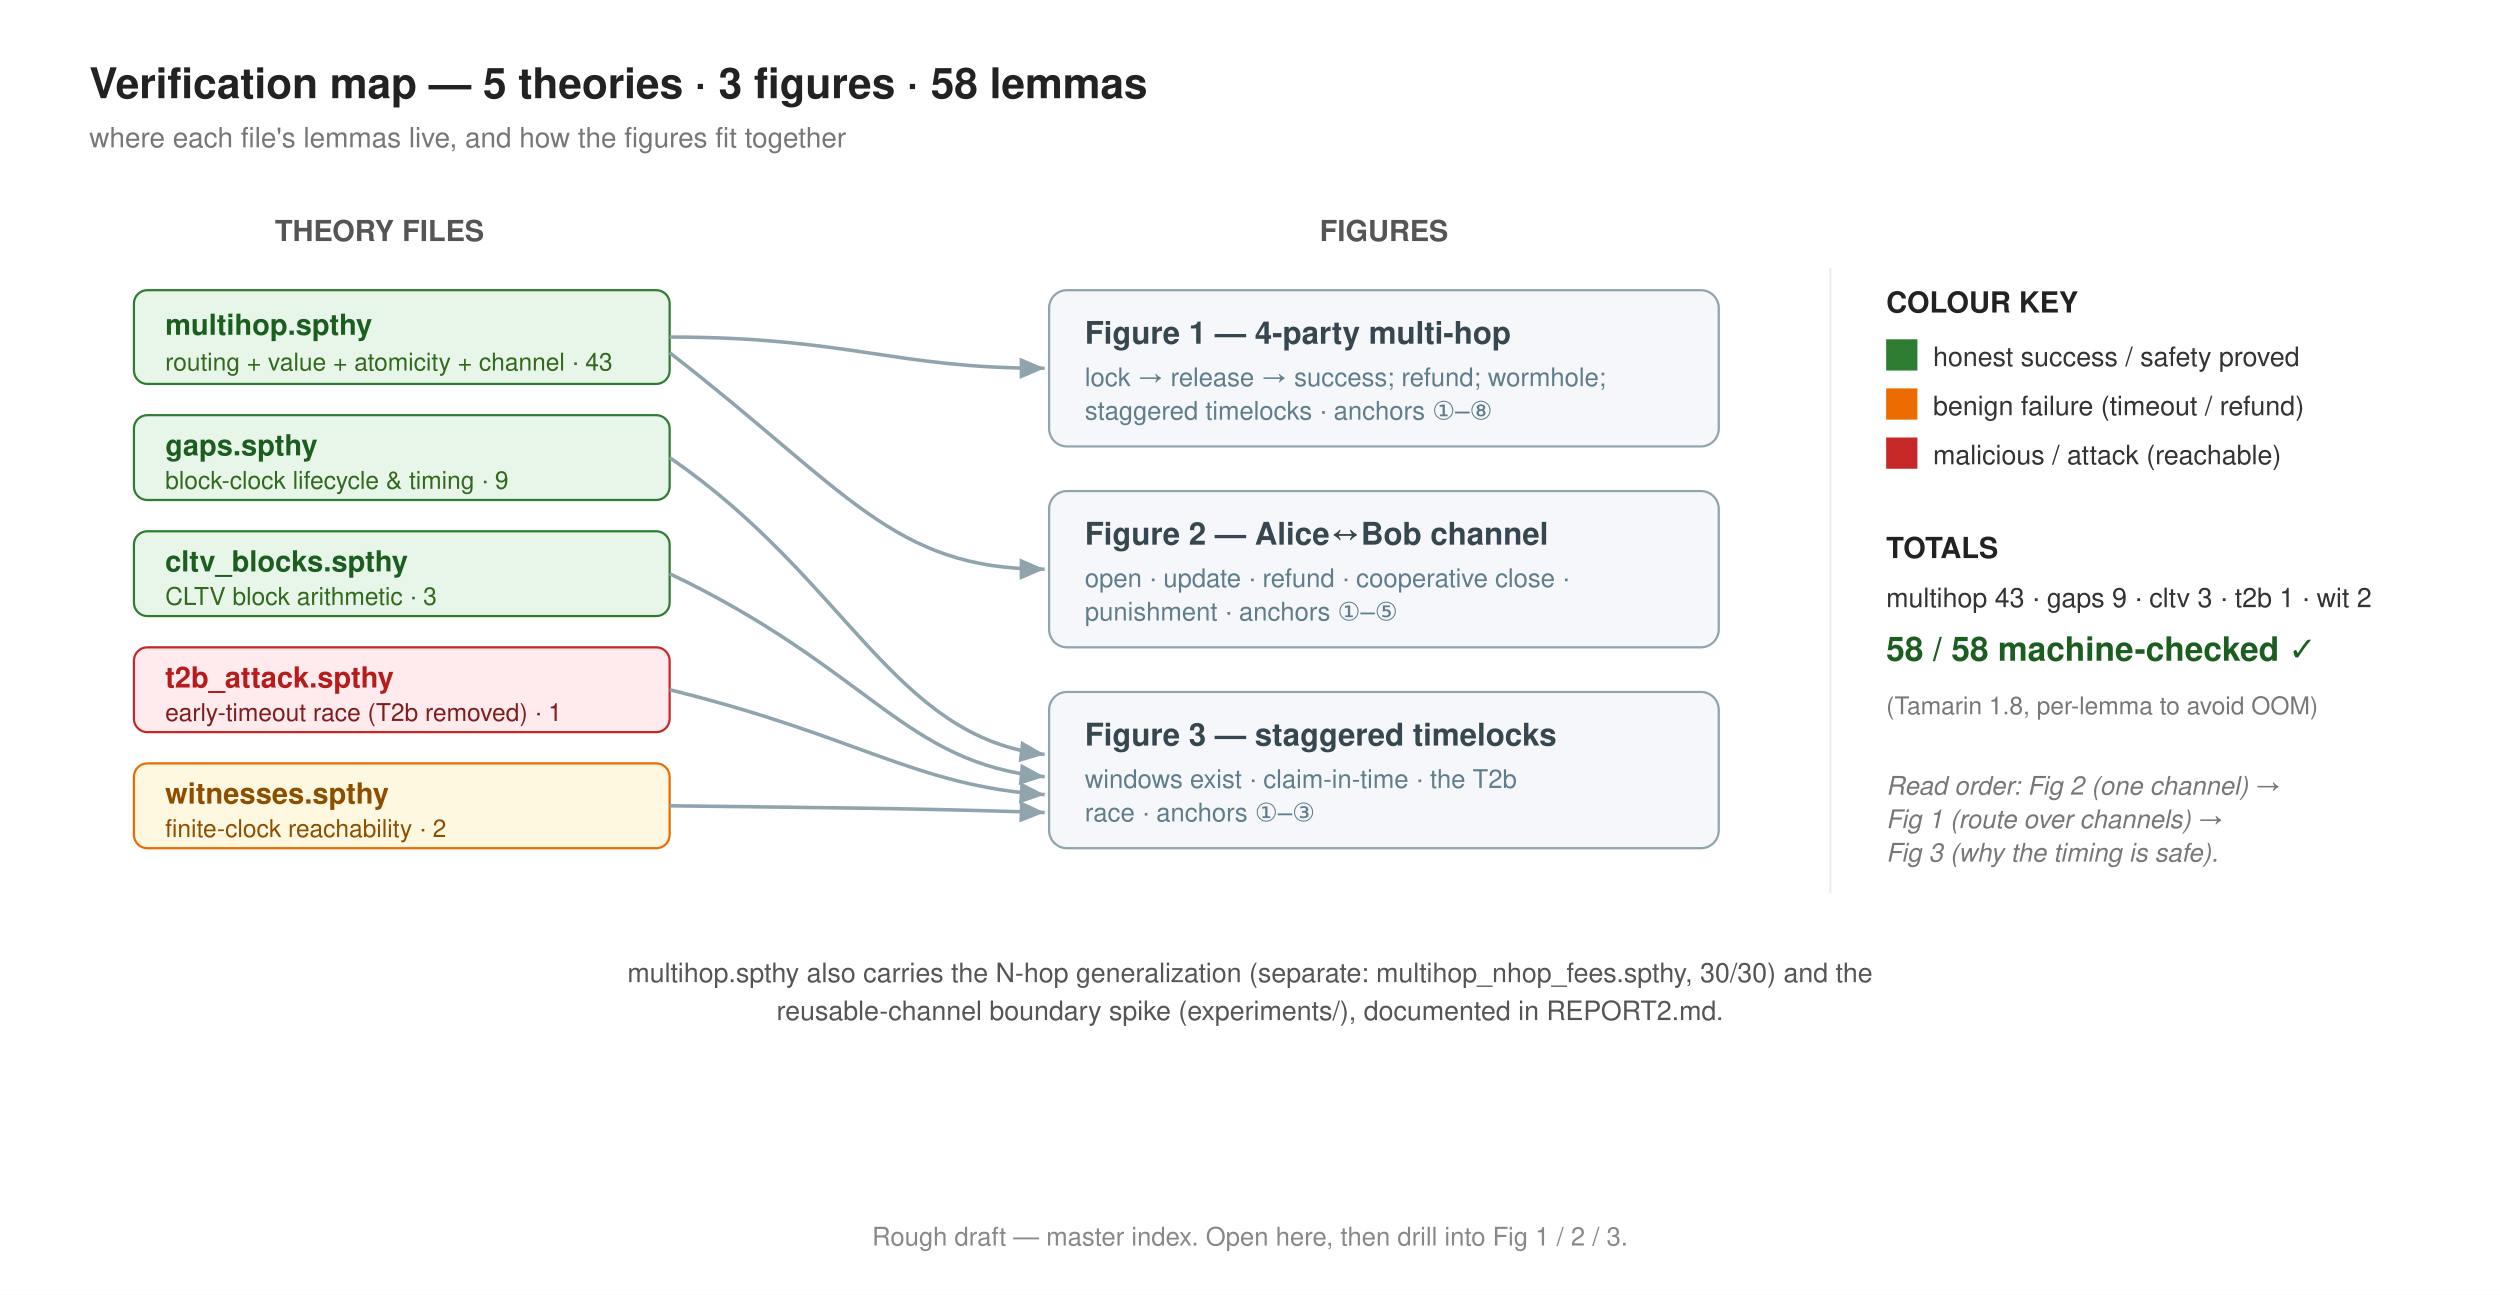
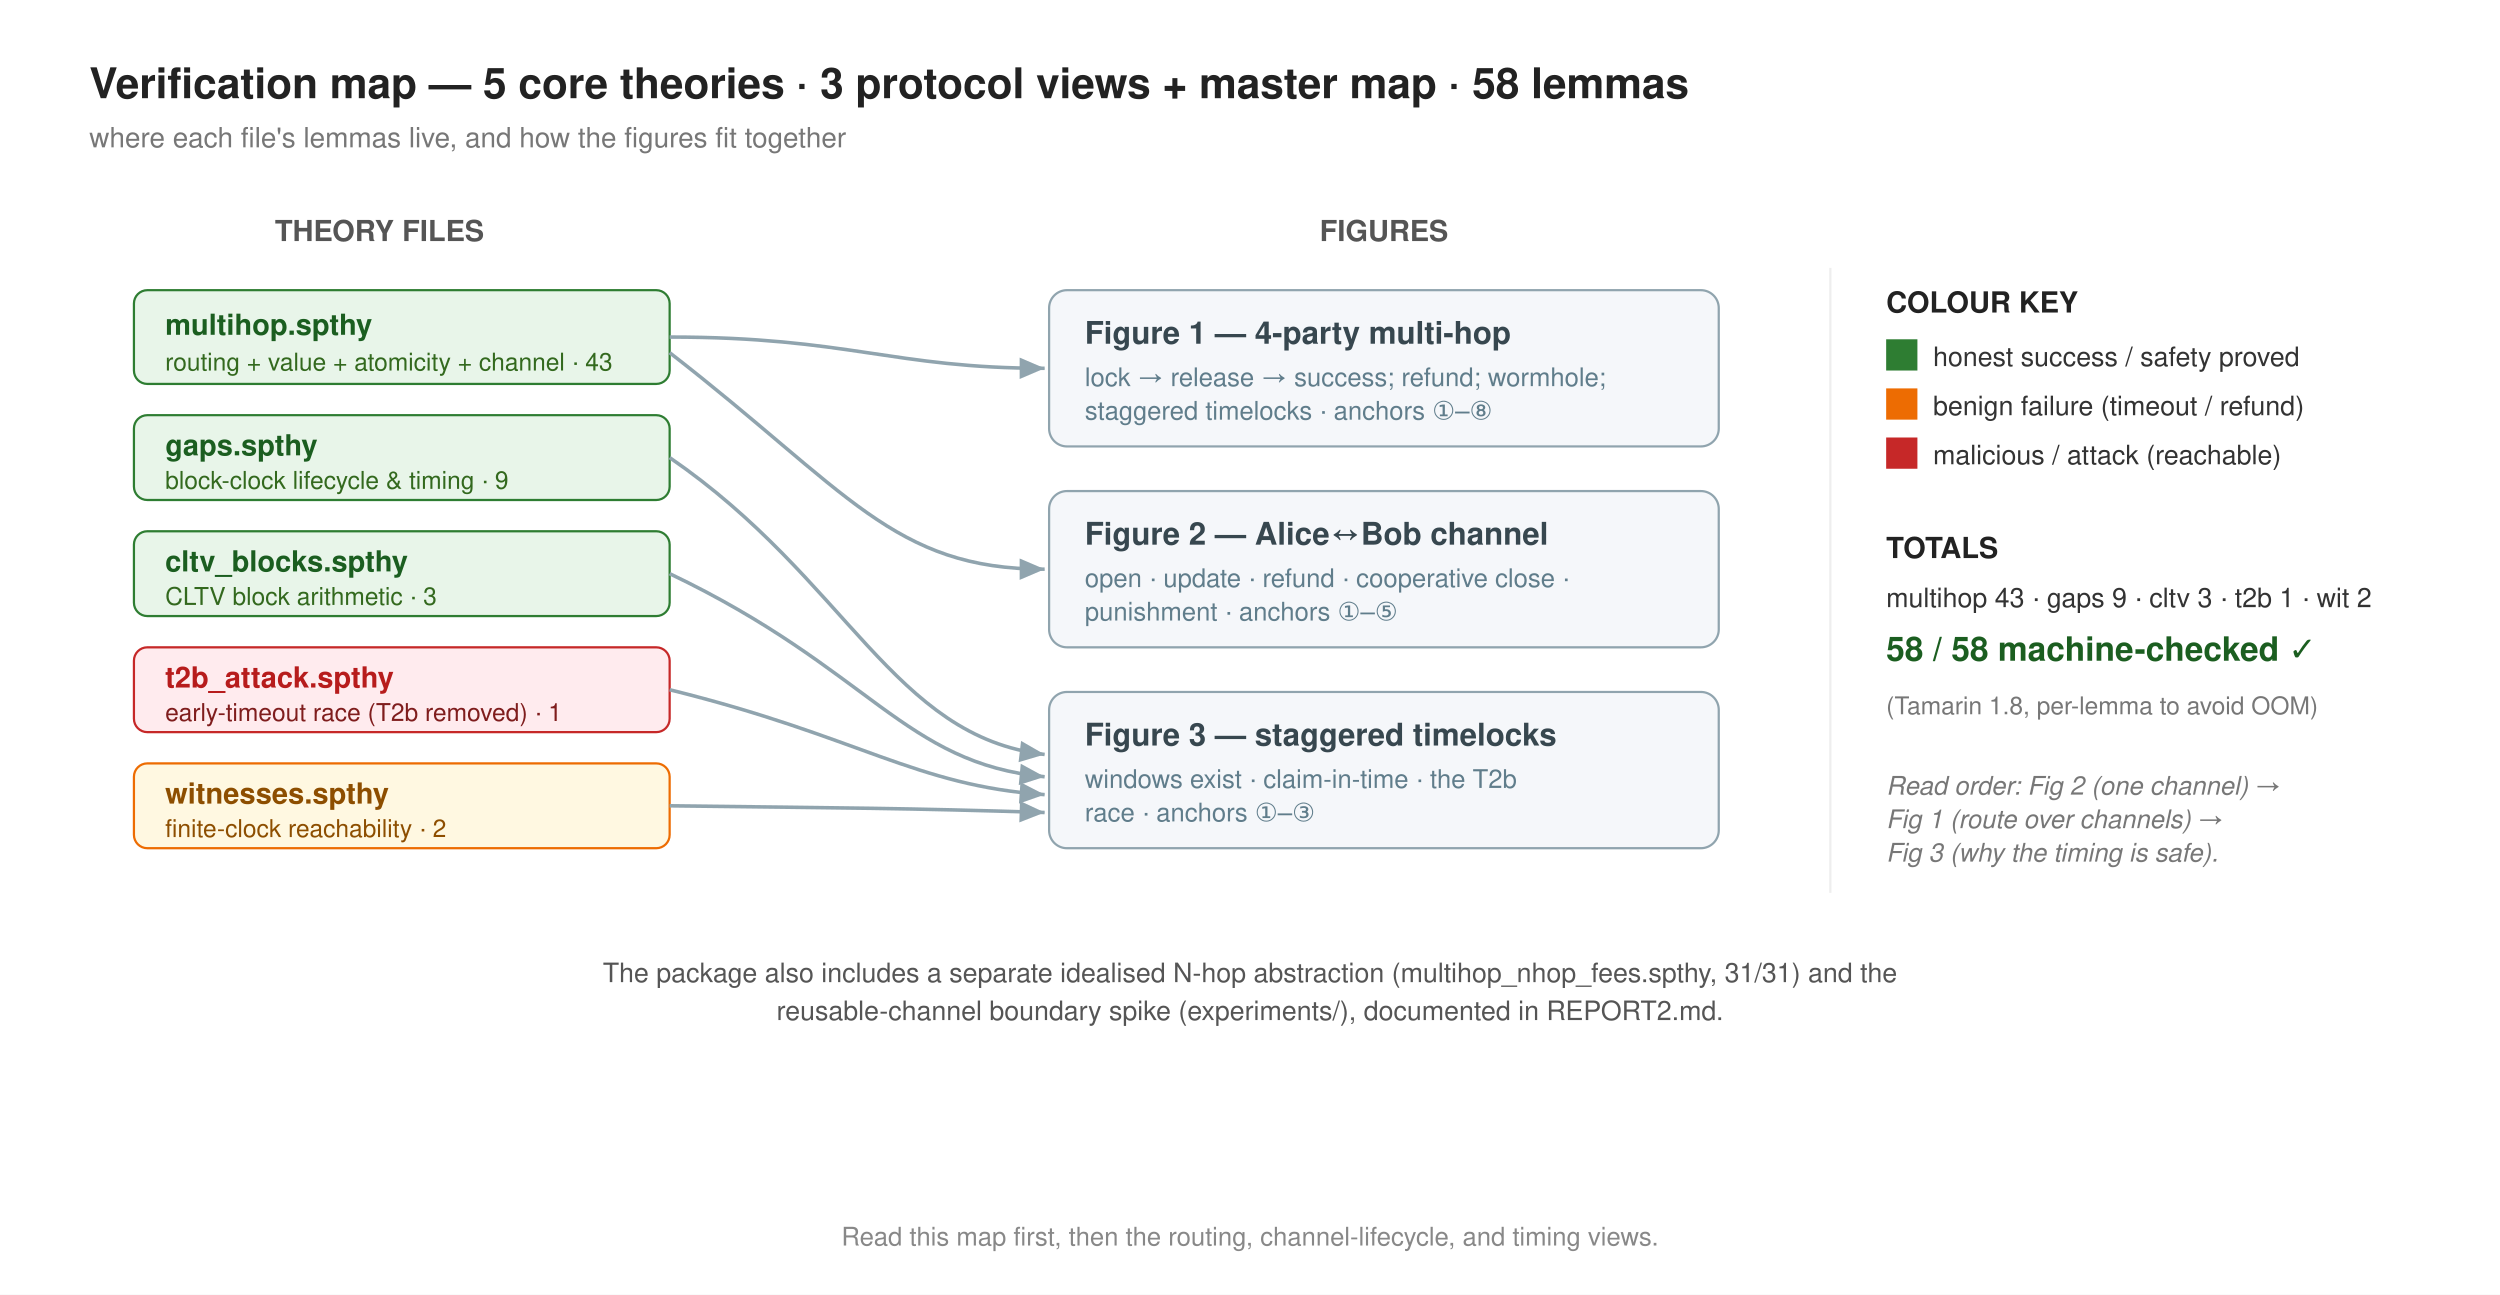
<svg xmlns="http://www.w3.org/2000/svg" width="1120" height="580" viewBox="0 0 1120 580" font-family="Segoe UI, Helvetica, Arial, sans-serif">
  <defs>
    <marker id="agrey" markerWidth="9" markerHeight="9" refX="7" refY="3" orient="auto">
      <path d="M0,0 L7,3 L0,6 Z" fill="#90a4ae" />
    </marker>
  </defs>
  <rect x="0" y="0" width="1120" height="580" fill="#ffffff" />
-   <text x="40" y="44" font-size="19" font-weight="700" fill="#222">Verification map — 5 theories · 3 figures · 58 lemmas</text>
+   <text x="40" y="44" font-size="19" font-weight="700" fill="#222">Verification map — 5 core theories · 3 protocol views + master map · 58 lemmas</text>
  <text x="40" y="66" font-size="12.5" fill="#777">where each file's lemmas live, and how the figures fit together</text>
  <text x="170" y="108" font-size="13" font-weight="700" fill="#555" text-anchor="middle">THEORY FILES</text>
  <text x="620" y="108" font-size="13" font-weight="700" fill="#555" text-anchor="middle">FIGURES</text>
  <g font-size="13">
    <rect x="60" y="130" width="240" height="42" rx="6" fill="#e8f5e9" stroke="#2e7d32" />
    <text x="74" y="150" font-weight="700" fill="#1b5e20">multihop.spthy</text>
    <text x="74" y="166" font-size="11" fill="#33691e">routing + value + atomicity + channel · 43</text>
    <rect x="60" y="186" width="240" height="38" rx="6" fill="#e8f5e9" stroke="#2e7d32" />
    <text x="74" y="204" font-weight="700" fill="#1b5e20">gaps.spthy</text>
    <text x="74" y="219" font-size="11" fill="#33691e">block-clock lifecycle &amp; timing · 9</text>
    <rect x="60" y="238" width="240" height="38" rx="6" fill="#e8f5e9" stroke="#2e7d32" />
    <text x="74" y="256" font-weight="700" fill="#1b5e20">cltv_blocks.spthy</text>
    <text x="74" y="271" font-size="11" fill="#33691e">CLTV block arithmetic · 3</text>
    <rect x="60" y="290" width="240" height="38" rx="6" fill="#ffebee" stroke="#c62828" />
    <text x="74" y="308" font-weight="700" fill="#b71c1c">t2b_attack.spthy</text>
    <text x="74" y="323" font-size="11" fill="#7f1d1d">early-timeout race (T2b removed) · 1</text>
    <rect x="60" y="342" width="240" height="38" rx="6" fill="#fff8e1" stroke="#ed6c02" />
    <text x="74" y="360" font-weight="700" fill="#8d4e00">witnesses.spthy</text>
    <text x="74" y="375" font-size="11" fill="#8d4e00">finite-clock reachability · 2</text>
  </g>
  <g>
    <rect x="470" y="130" width="300" height="70" rx="8" fill="#f5f7fa" stroke="#90a4ae" />
    <text x="486" y="154" font-size="14" font-weight="700" fill="#37474f">Figure 1 — 4-party multi-hop</text>
    <text x="486" y="173" font-size="11.5" fill="#607d8b">lock → release → success; refund; wormhole;</text>
    <text x="486" y="188" font-size="11.5" fill="#607d8b">staggered timelocks · anchors ①–⑧</text>
    <rect x="470" y="220" width="300" height="70" rx="8" fill="#f5f7fa" stroke="#90a4ae" />
    <text x="486" y="244" font-size="14" font-weight="700" fill="#37474f">Figure 2 — Alice↔Bob channel</text>
    <text x="486" y="263" font-size="11.5" fill="#607d8b">open · update · refund · cooperative close ·</text>
    <text x="486" y="278" font-size="11.5" fill="#607d8b">punishment · anchors ①–⑤</text>
    <rect x="470" y="310" width="300" height="70" rx="8" fill="#f5f7fa" stroke="#90a4ae" />
    <text x="486" y="334" font-size="14" font-weight="700" fill="#37474f">Figure 3 — staggered timelocks</text>
    <text x="486" y="353" font-size="11.5" fill="#607d8b">windows exist · claim-in-time · the T2b</text>
    <text x="486" y="368" font-size="11.5" fill="#607d8b">race · anchors ①–③</text>
  </g>
  <g stroke="#90a4ae" stroke-width="1.6" fill="none" marker-end="url(#agrey)">
    <path d="M300,151 C 380,151 400,165 468,165" />
    <path d="M300,158 C 380,220 400,255 468,255" />
    <path d="M300,205 C 380,260 400,330 468,338" />
    <path d="M300,257 C 390,300 405,342 468,348" />
    <path d="M300,309 C 385,330 410,352 468,356" />
    <path d="M300,361 C 380,362 405,362 468,364" />
  </g>
  <line x1="820" y1="120" x2="820" y2="400" stroke="#eee" />
  <text x="845" y="140" font-size="13" font-weight="700" fill="#222">COLOUR KEY</text>
  <rect x="845" y="152" width="14" height="14" fill="#2e7d32" />
  <text x="866" y="164" font-size="12" fill="#333">honest success / safety proved</text>
  <rect x="845" y="174" width="14" height="14" fill="#ed6c02" />
  <text x="866" y="186" font-size="12" fill="#333">benign failure (timeout / refund)</text>
  <rect x="845" y="196" width="14" height="14" fill="#c62828" />
  <text x="866" y="208" font-size="12" fill="#333">malicious / attack (reachable)</text>
  <text x="845" y="250" font-size="13" font-weight="700" fill="#222">TOTALS</text>
  <text x="845" y="272" font-size="12" fill="#333">multihop 43 · gaps 9 · cltv 3 · t2b 1 · wit 2</text>
  <text x="845" y="296" font-size="15" font-weight="700" fill="#1b5e20">58 / 58 machine-checked ✓</text>
  <text x="845" y="320" font-size="11" fill="#777">(Tamarin 1.8, per-lemma to avoid OOM)</text>
  <text x="845" y="356" font-size="11.5" fill="#777" font-style="italic">Read order: Fig 2 (one channel) →</text>
  <text x="845" y="371" font-size="11.5" fill="#777" font-style="italic">Fig 1 (route over channels) →</text>
  <text x="845" y="386" font-size="11.5" fill="#777" font-style="italic">Fig 3 (why the timing is safe).</text>
-   <text x="560" y="440" font-size="12" fill="#555" text-anchor="middle">multihop.spthy also carries the N-hop generalization (separate: multihop_nhop_fees.spthy, 30/30) and the</text>
+   <text x="560" y="440" font-size="12" fill="#555" text-anchor="middle">The package also includes a separate idealised N-hop abstraction (multihop_nhop_fees.spthy, 31/31) and the</text>
  <text x="560" y="457" font-size="12" fill="#555" text-anchor="middle">reusable-channel boundary spike (experiments/), documented in REPORT2.md.</text>
-   <text x="560" y="558" font-size="11.5" fill="#888" text-anchor="middle">Rough draft — master index. Open here, then drill into Fig 1 / 2 / 3.</text>
+   <text x="560" y="558" font-size="11.5" fill="#888" text-anchor="middle">Read this map first, then the routing, channel-lifecycle, and timing views.</text>
</svg>
